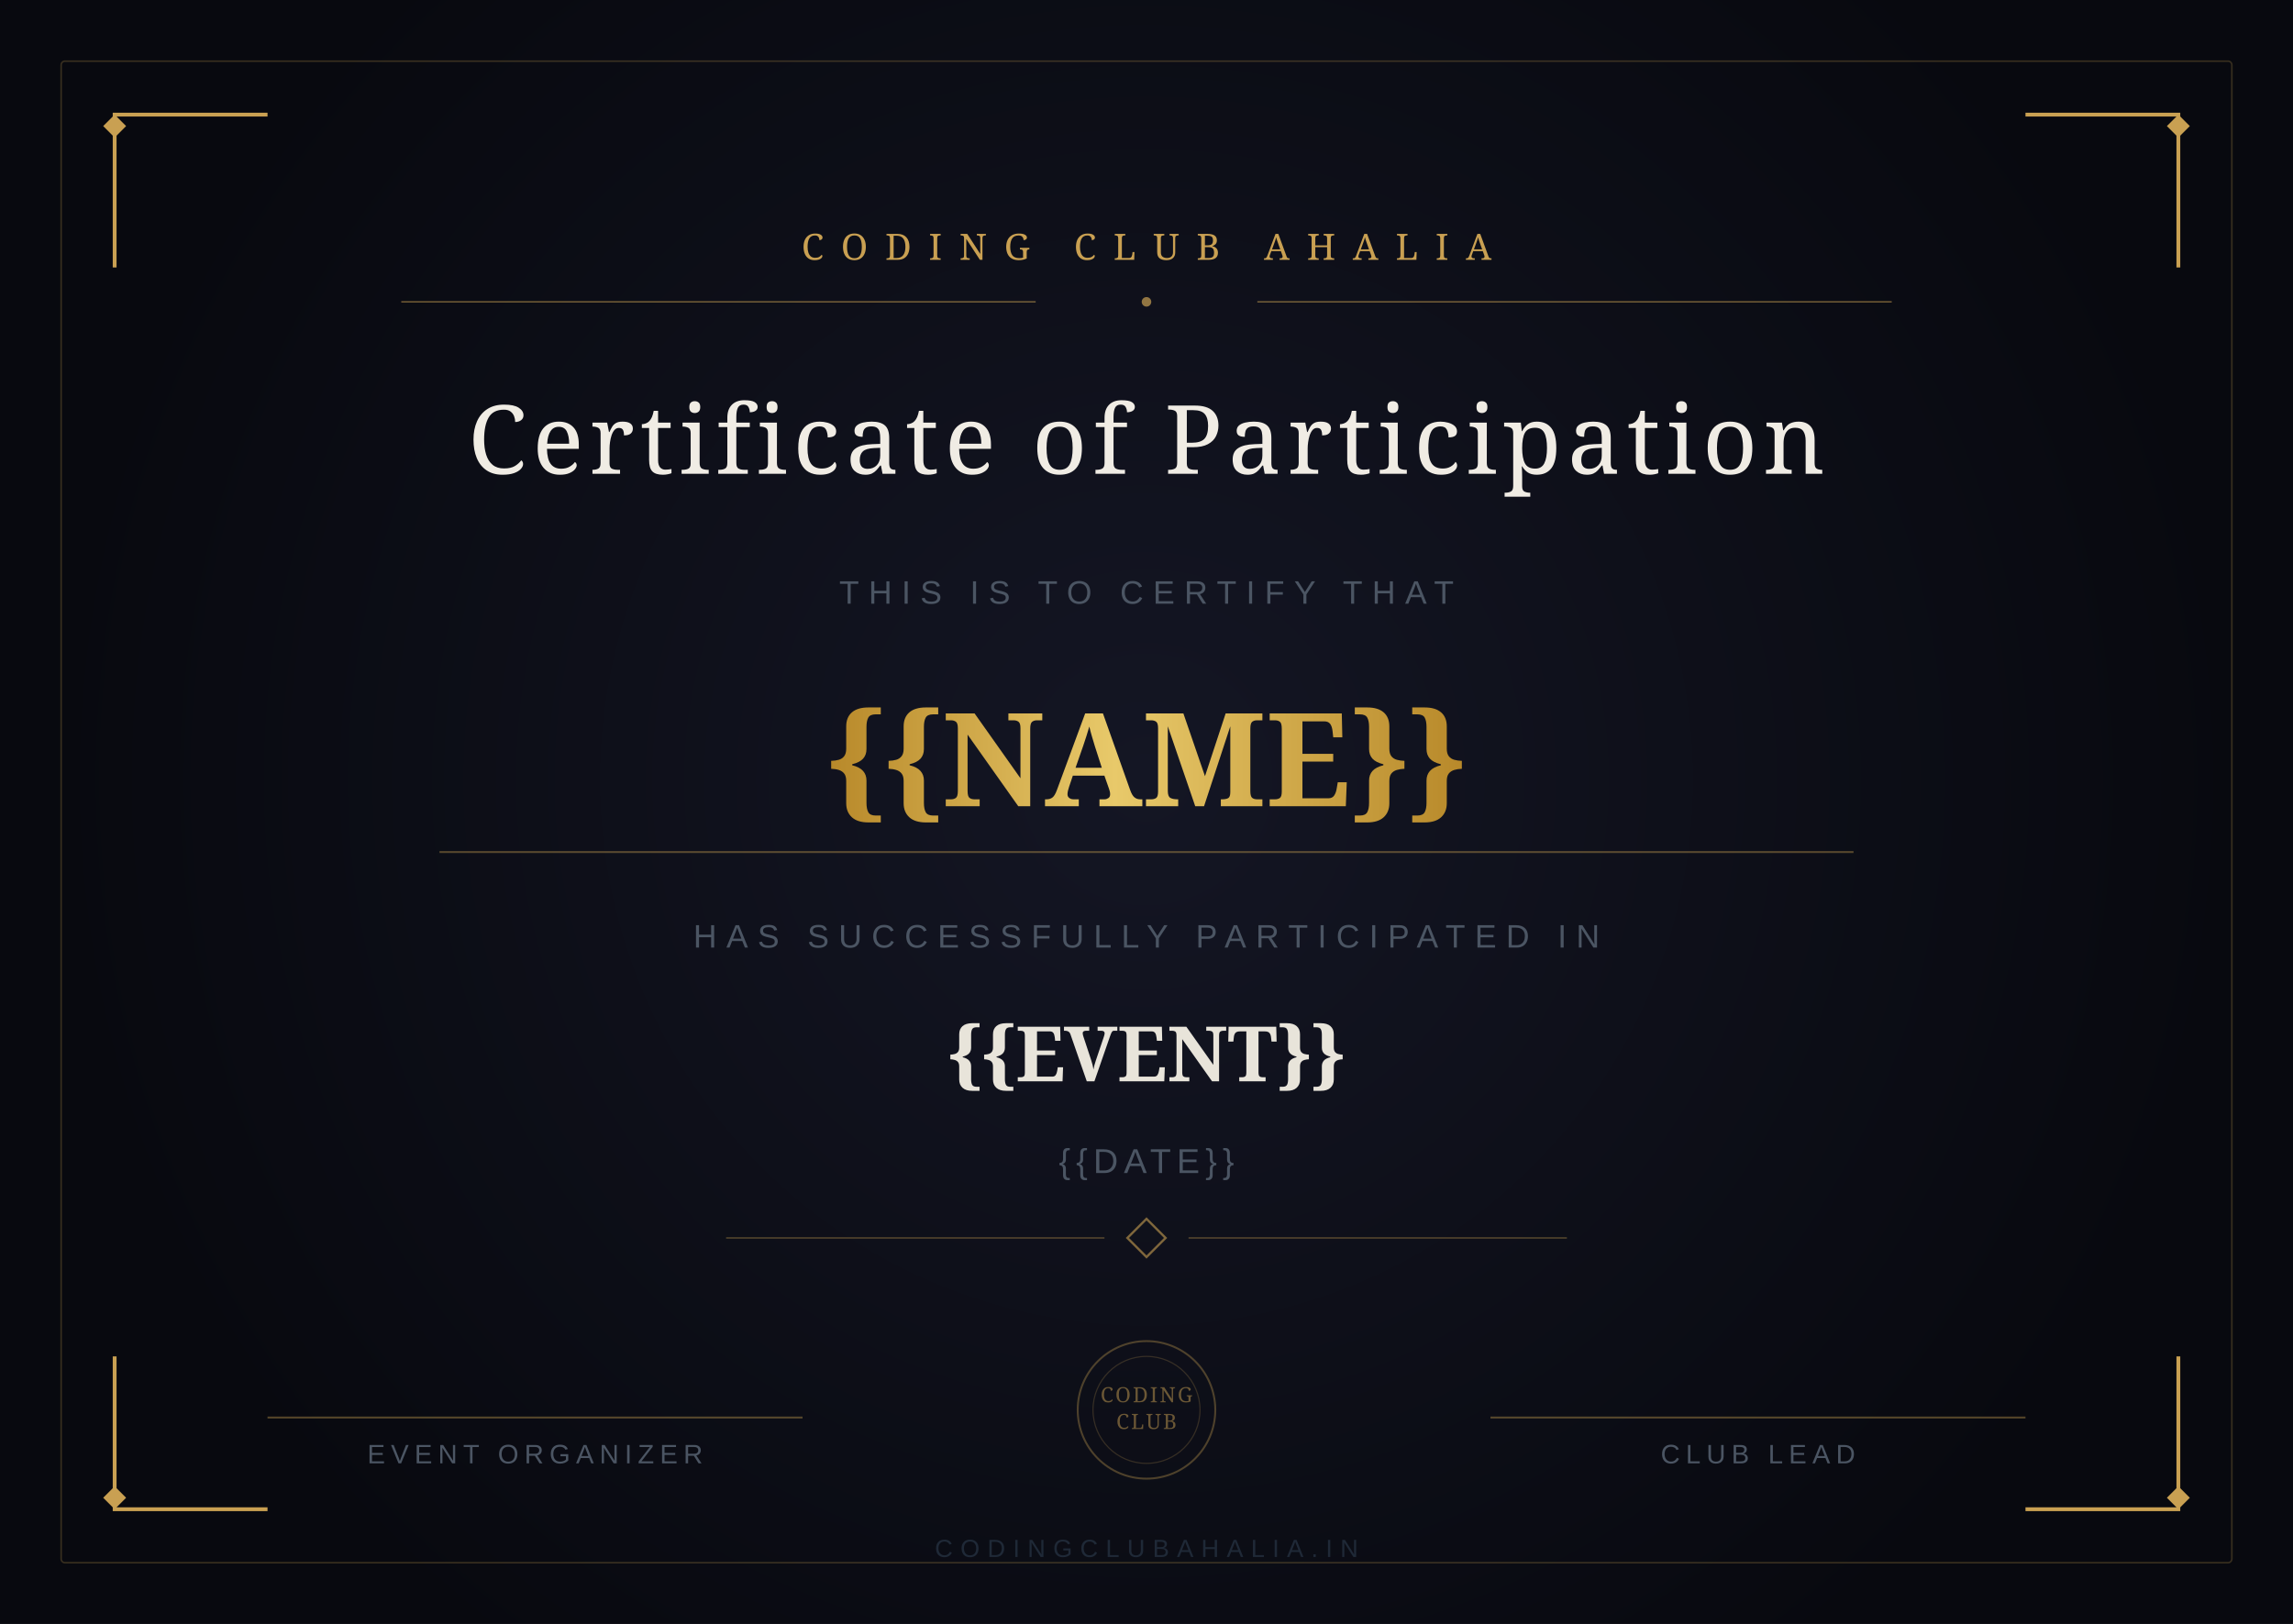
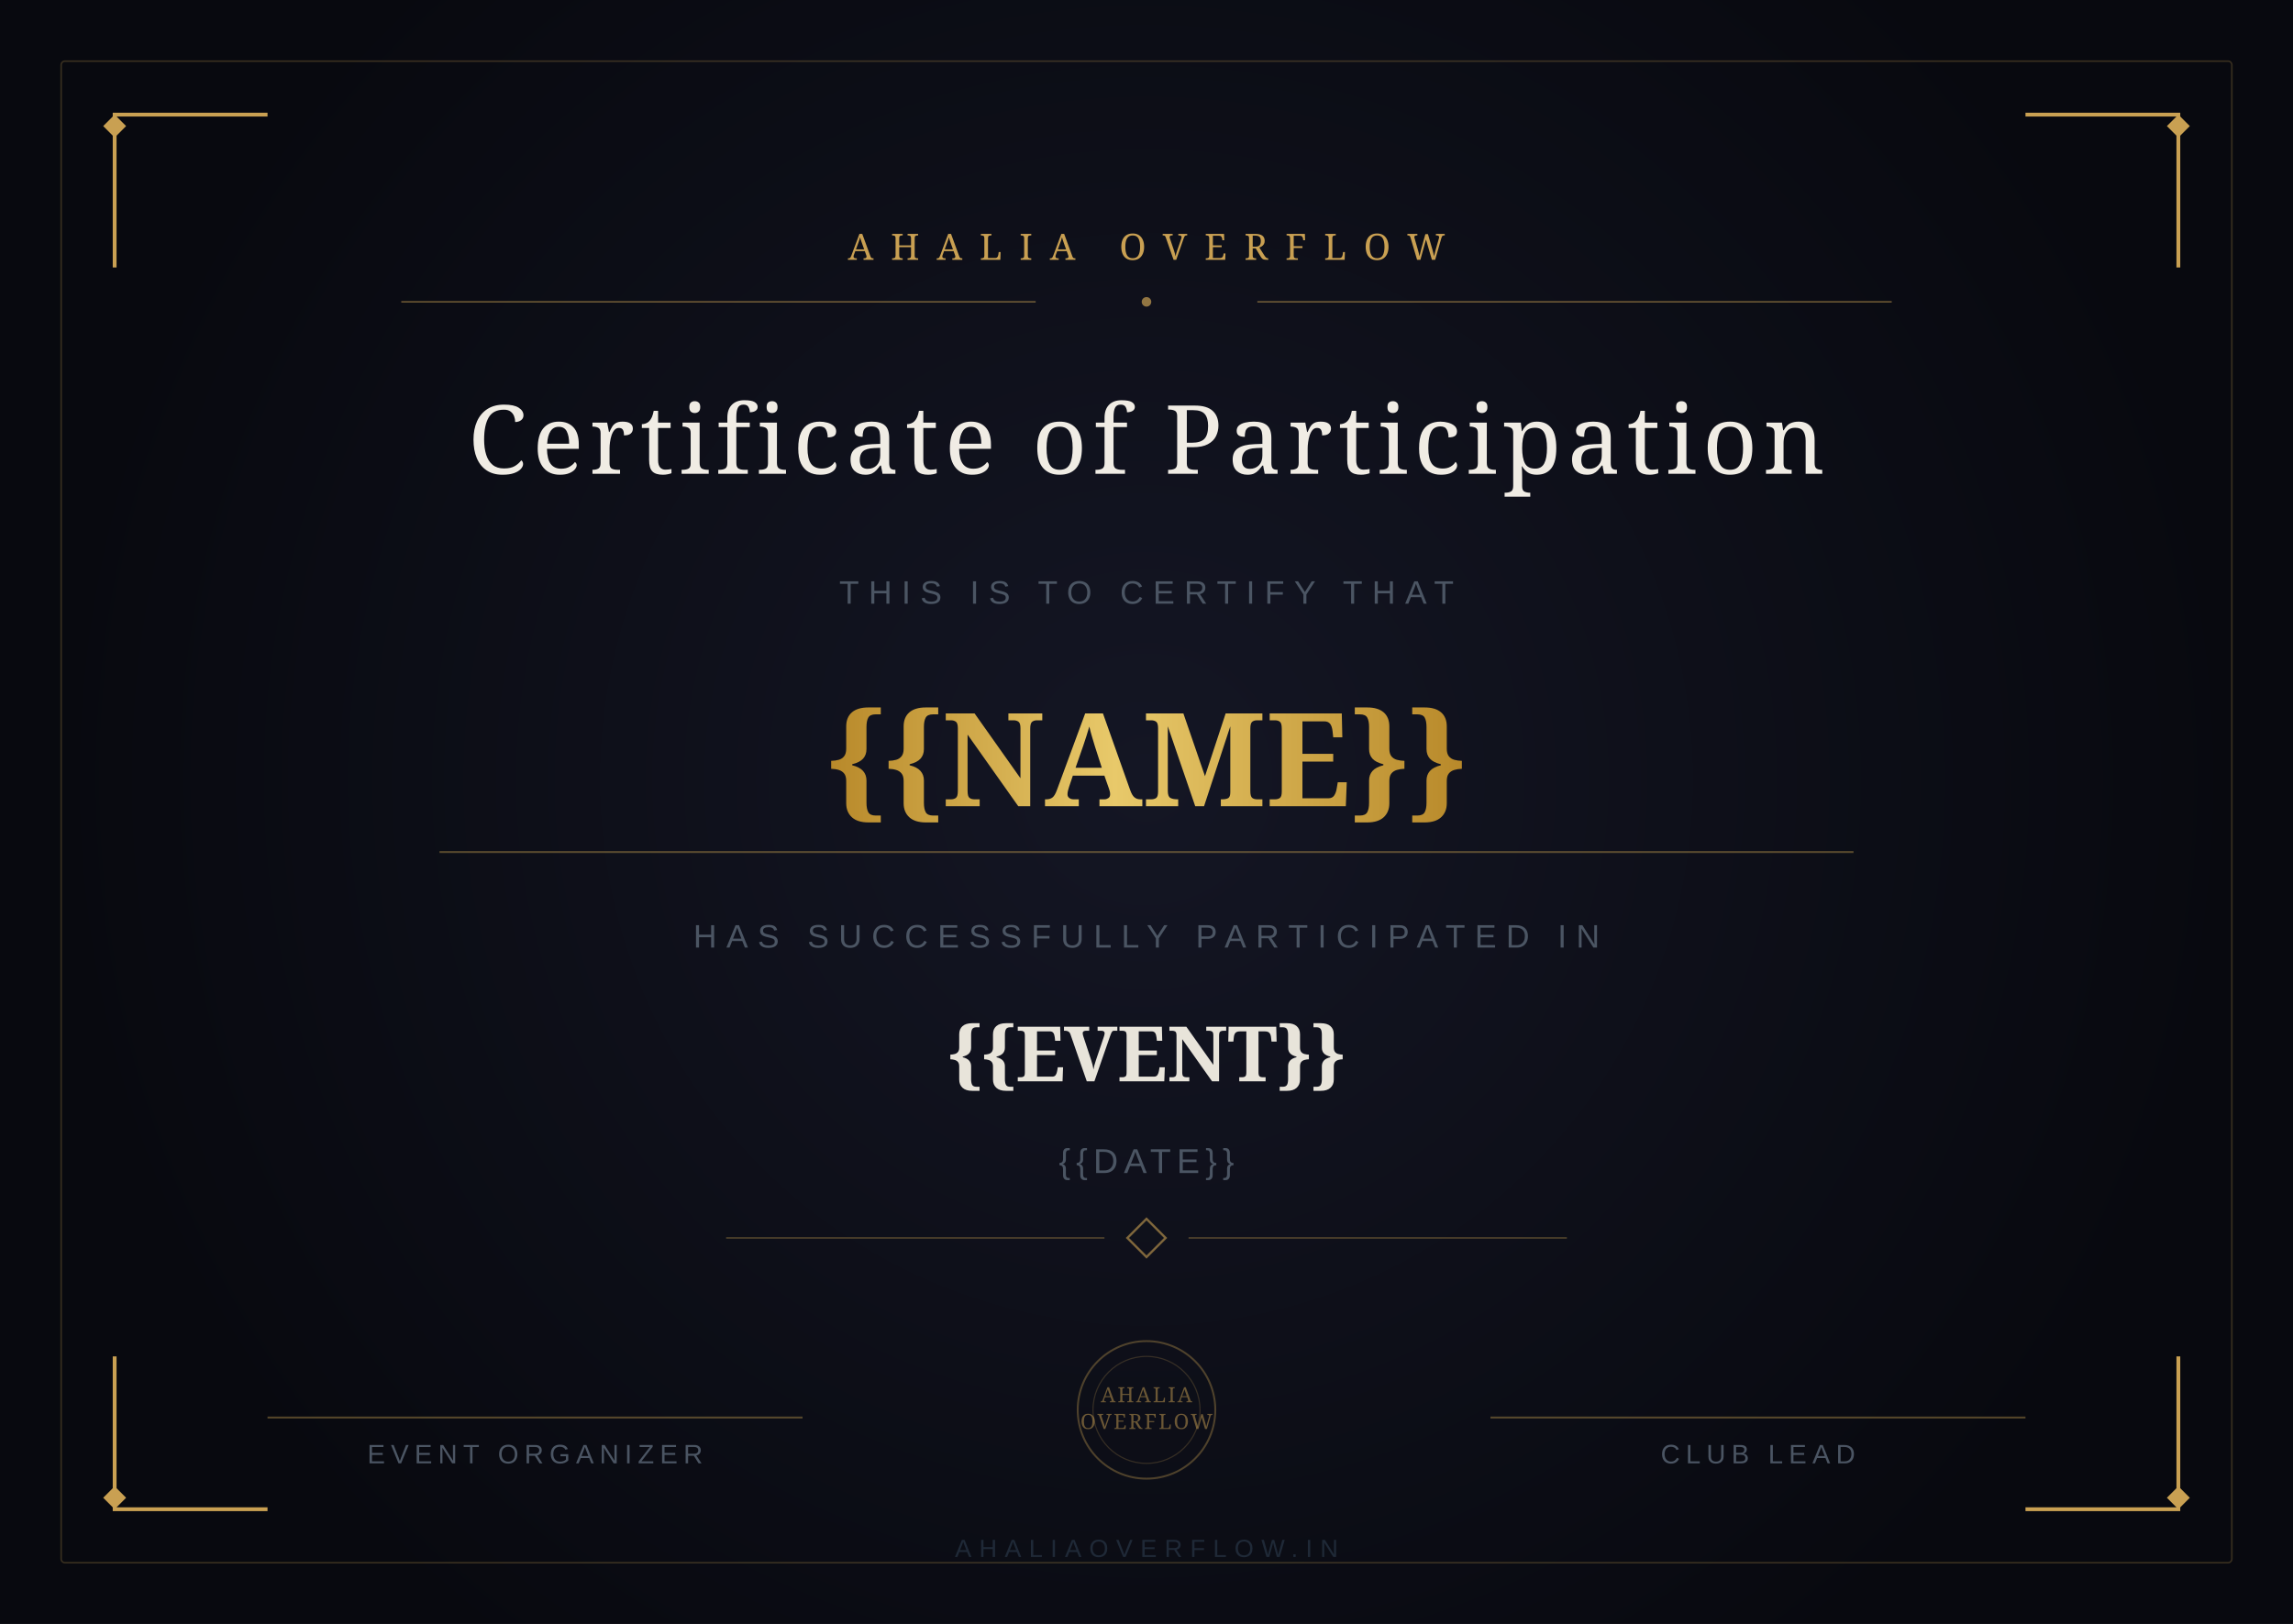
<svg xmlns="http://www.w3.org/2000/svg" width="1200" height="850" viewBox="0 0 1200 850">
  <defs>
    <radialGradient id="bg" cx="50%" cy="48%" r="55%" gradientUnits="userSpaceOnUse" x1="0" y1="0" x2="1200" y2="850">
      <stop offset="0%" stop-color="#141624" />
      <stop offset="100%" stop-color="#08090f" />
    </radialGradient>
    <linearGradient id="nameGold" x1="0%" y1="0%" x2="100%" y2="0%">
      <stop offset="0%" stop-color="#b8892a" />
      <stop offset="45%" stop-color="#e8c96a" />
      <stop offset="100%" stop-color="#b8892a" />
    </linearGradient>
  </defs>
  <rect width="1200" height="850" fill="#08090f" />
  <rect width="1200" height="850" fill="url(#bg)" />
  <rect x="32" y="32" width="1136" height="786" fill="none" stroke="#c9a052" stroke-width="0.8" stroke-opacity="0.25" rx="2" />
  <path d="M 60 140 L 60 60 L 140 60" fill="none" stroke="#c9a052" stroke-width="2" />
  <path d="M 1140 140 L 1140 60 L 1060 60" fill="none" stroke="#c9a052" stroke-width="2" />
  <path d="M 60 710 L 60 790 L 140 790" fill="none" stroke="#c9a052" stroke-width="2" />
  <path d="M 1140 710 L 1140 790 L 1060 790" fill="none" stroke="#c9a052" stroke-width="2" />
  <polygon points="60,60 66,66 60,72 54,66" fill="#c9a052" />
  <polygon points="1140,60 1146,66 1140,72 1134,66" fill="#c9a052" />
  <polygon points="60,790 66,784 60,778 54,784" fill="#c9a052" />
  <polygon points="1140,790 1146,784 1140,778 1134,784" fill="#c9a052" />
-   <text x="600" y="136" text-anchor="middle" font-family="Georgia, serif" font-size="19" fill="#c9a052" letter-spacing="9">CODING CLUB AHALIA</text>
+   <text x="600" y="136" text-anchor="middle" font-family="Georgia, serif" font-size="19" fill="#c9a052" letter-spacing="9">AHALIA OVERFLOW</text>
  <line x1="210" y1="158" x2="542" y2="158" stroke="#c9a052" stroke-width="0.8" stroke-opacity="0.5" />
  <circle cx="600" cy="158" r="2.5" fill="#c9a052" opacity="0.7" />
  <line x1="658" y1="158" x2="990" y2="158" stroke="#c9a052" stroke-width="0.8" stroke-opacity="0.5" />
  <text x="600" y="248" text-anchor="middle" font-family="Georgia, serif" font-size="50" fill="#f0ece4" font-weight="normal" letter-spacing="3">Certificate of Participation</text>
  <text x="600" y="316" text-anchor="middle" font-family="Arial, sans-serif" font-size="17" fill="#4b5563" letter-spacing="5">THIS IS TO CERTIFY THAT</text>
  <text x="600" y="422" text-anchor="middle" font-family="Georgia, serif" font-size="68" fill="url(#nameGold)" font-weight="bold">{{NAME}}</text>
  <line x1="230" y1="446" x2="970" y2="446" stroke="#c9a052" stroke-width="1" stroke-opacity="0.4" />
  <text x="600" y="496" text-anchor="middle" font-family="Arial, sans-serif" font-size="17" fill="#4b5563" letter-spacing="5">HAS SUCCESSFULLY PARTICIPATED IN</text>
  <text x="600" y="566" text-anchor="middle" font-family="Georgia, serif" font-size="40" fill="#e8e4da" font-weight="bold">{{EVENT}}</text>
  <text x="600" y="614" text-anchor="middle" font-family="Arial, sans-serif" font-size="18" fill="#4b5563" letter-spacing="3">{{DATE}}</text>
  <line x1="380" y1="648" x2="578" y2="648" stroke="#c9a052" stroke-width="0.7" stroke-opacity="0.4" />
  <polygon points="600,638 610,648 600,658 590,648" fill="none" stroke="#c9a052" stroke-width="1.2" opacity="0.6" />
  <line x1="622" y1="648" x2="820" y2="648" stroke="#c9a052" stroke-width="0.7" stroke-opacity="0.4" />
  <line x1="140" y1="742" x2="420" y2="742" stroke="#c9a052" stroke-width="1" stroke-opacity="0.4" />
  <text x="280" y="766" text-anchor="middle" font-family="Arial, sans-serif" font-size="14" fill="#4b5563" letter-spacing="3">EVENT ORGANIZER</text>
  <circle cx="600" cy="738" r="36" fill="none" stroke="#c9a052" stroke-width="1" stroke-opacity="0.35" />
  <circle cx="600" cy="738" r="28" fill="none" stroke="#c9a052" stroke-width="0.6" stroke-opacity="0.22" />
-   <text x="600" y="734" text-anchor="middle" font-family="Georgia, serif" font-size="11" fill="#c9a052" letter-spacing="1" opacity="0.5">CODING</text>
-   <text x="600" y="748" text-anchor="middle" font-family="Georgia, serif" font-size="11" fill="#c9a052" letter-spacing="1" opacity="0.5">CLUB</text>
+   <text x="600" y="734" text-anchor="middle" font-family="Georgia, serif" font-size="11" fill="#c9a052" letter-spacing="1" opacity="0.5">AHALIA</text>
+   <text x="600" y="748" text-anchor="middle" font-family="Georgia, serif" font-size="11" fill="#c9a052" letter-spacing="1" opacity="0.5">OVERFLOW</text>
  <line x1="780" y1="742" x2="1060" y2="742" stroke="#c9a052" stroke-width="1" stroke-opacity="0.4" />
  <text x="920" y="766" text-anchor="middle" font-family="Arial, sans-serif" font-size="14" fill="#4b5563" letter-spacing="3">CLUB LEAD</text>
-   <text x="600" y="815" text-anchor="middle" font-family="Arial, sans-serif" font-size="13" fill="#1f2937" letter-spacing="4">CODINGCLUBAHALIA.IN</text>
+   <text x="600" y="815" text-anchor="middle" font-family="Arial, sans-serif" font-size="13" fill="#1f2937" letter-spacing="4">AHALIAOVERFLOW.IN</text>
</svg>
